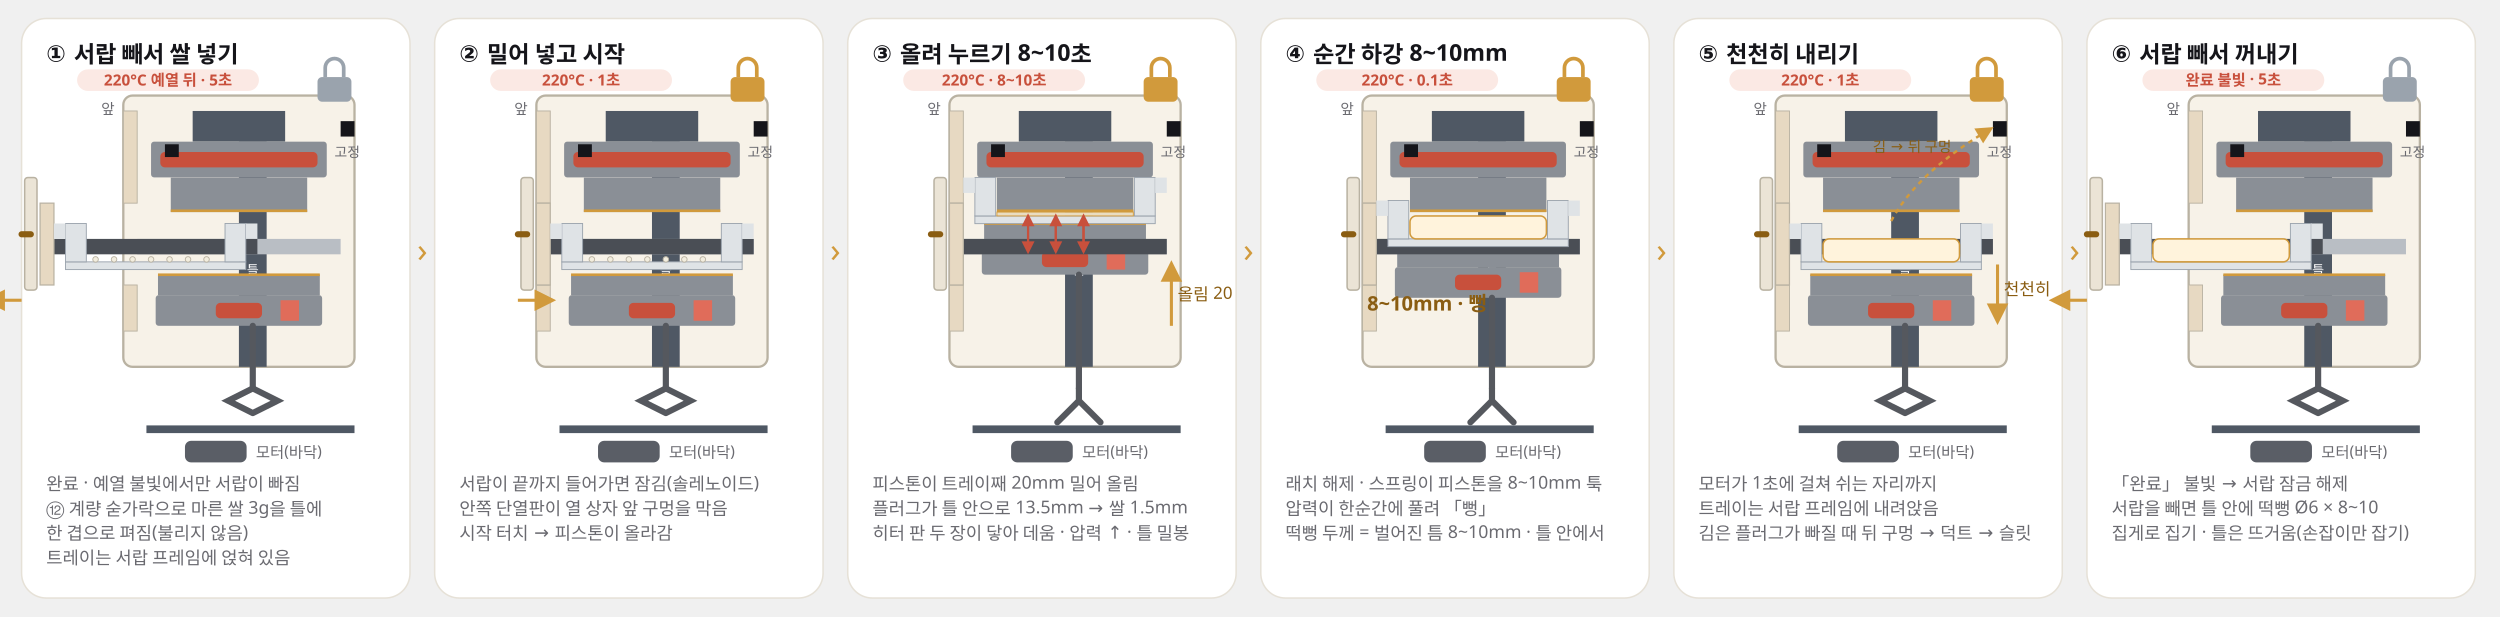
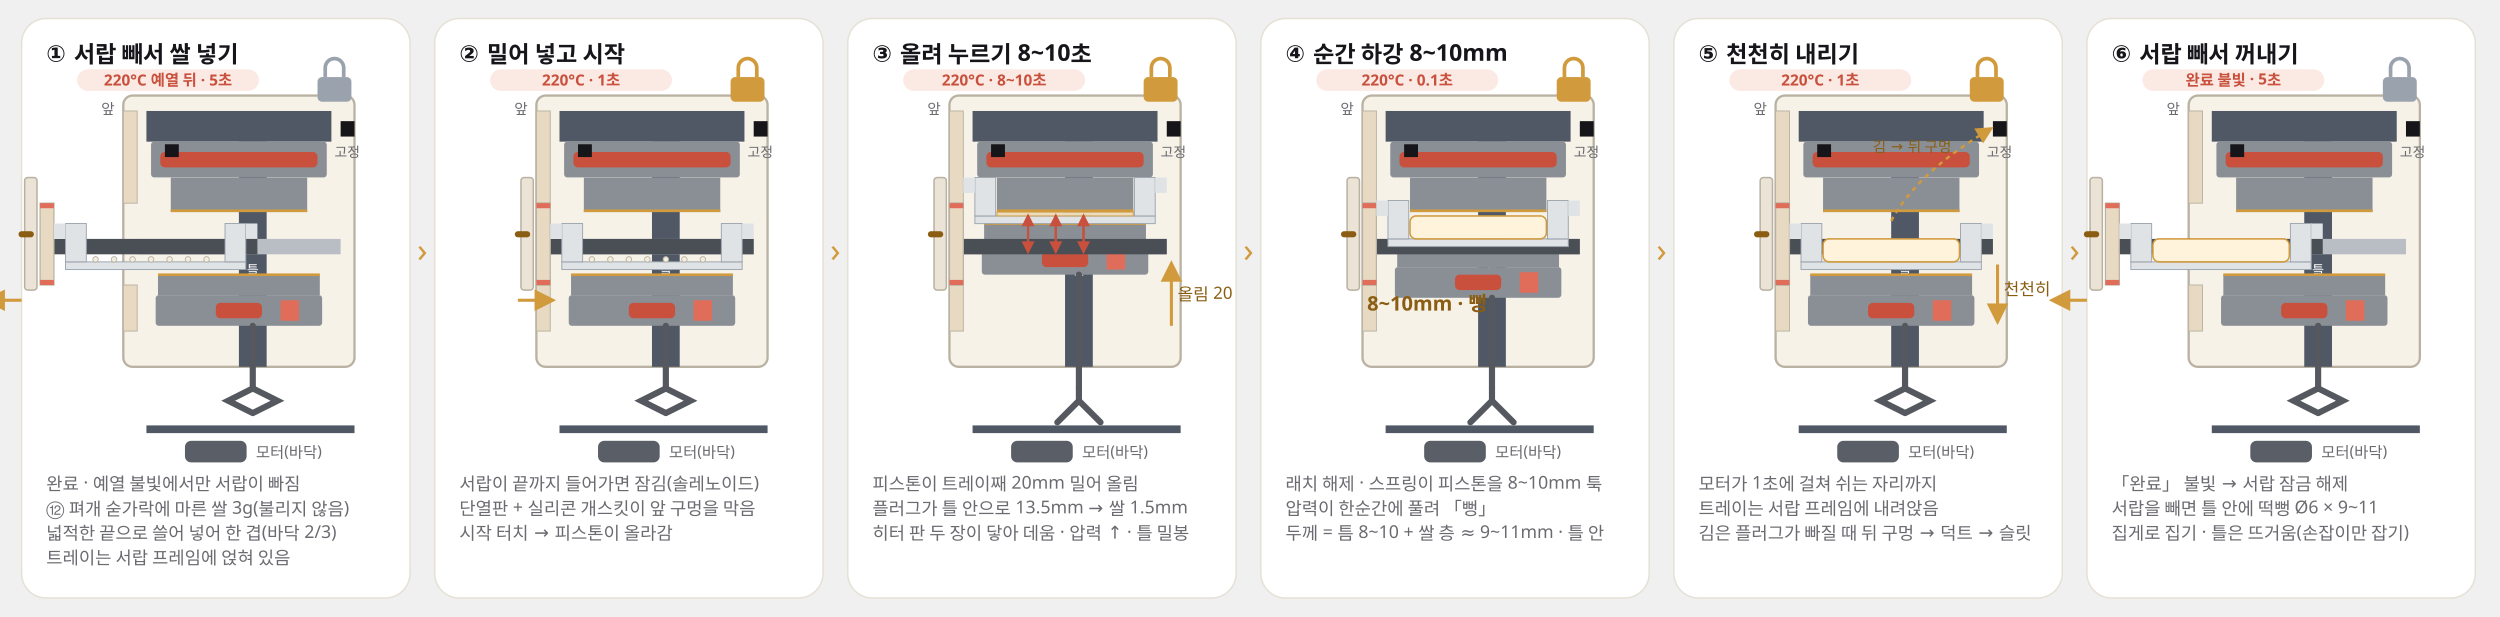
<svg xmlns="http://www.w3.org/2000/svg" viewBox="0 0 1622 400" font-family="NanumSquare, Pretendard, sans-serif">
  <defs>
    <pattern id="hatch" width="7" height="7" patternUnits="userSpaceOnUse" patternTransform="rotate(45)">
      <line x1="0" y1="0" x2="0" y2="7" stroke="#8a5d12" stroke-width="1.1" opacity=".55" />
    </pattern>
    <linearGradient id="glassT" x1="0" y1="0" x2="1" y2="1">
      <stop offset="0" stop-color="#3a3a40" />
      <stop offset=".5" stop-color="#101014" />
      <stop offset="1" stop-color="#2c2c32" />
    </linearGradient>
    <marker id="arr" viewBox="0 0 10 10" refX="8" refY="5" markerWidth="7" markerHeight="7" orient="auto-start-reverse">
      <path d="M0,0 L10,5 L0,10 z" fill="#d19a3c" />
    </marker>
    <marker id="arrg" viewBox="0 0 10 10" refX="8" refY="5" markerWidth="6" markerHeight="6" orient="auto-start-reverse">
      <path d="M0,0 L10,5 L0,10 z" fill="#6a6a70" />
    </marker>
    <marker id="arrh" viewBox="0 0 10 10" refX="8" refY="5" markerWidth="6" markerHeight="6" orient="auto-start-reverse">
      <path d="M0,0 L10,5 L0,10 z" fill="#c8503c" />
    </marker>
  </defs>
  <g transform="translate(14,0)">
    <rect x="0" y="12" width="252" height="376" rx="16" fill="#fff" stroke="#e6e1d7" />
    <text x="16" y="40" font-size="15" font-weight="800" fill="#15151a">① 서랍 빼서 쌀 넣기</text>
    <rect x="36" y="45" width="118" height="14" rx="7" fill="#fbe9e4" />
    <text x="95" y="55.5" font-size="10" font-weight="800" fill="#c8503c" text-anchor="middle">220°C 예열 뒤 · 5초</text>
    <g transform="translate(0,0)">
      <rect x="66" y="62" width="150" height="176" rx="6" fill="#f7f2e8" stroke="#b9b2a2" stroke-width="1.5" />
      <rect x="192" y="50" width="22" height="16" rx="3" fill="#9aa3ad" />
      <path d="M197 50 v-6 a6 6 0 0 1 12 0 v6" fill="none" stroke="#9aa3ad" stroke-width="2.4" />
      <text x="56" y="74" font-size="9.5" fill="#6a6a70" text-anchor="middle">앞</text>
      <rect x="66.0" y="72.0" width="9.0" height="59.8" fill="#e7d9c2" stroke="#b9b2a2" stroke-width=".6" />
      <rect x="66.0" y="184.9" width="9.0" height="29.9" fill="#e7d9c2" stroke="#b9b2a2" stroke-width=".6" />
      <rect x="207.0" y="78.6" width="9.0" height="10.0" fill="#15151a" />
      <rect x="141.0" y="91.9" width="18.0" height="146.1" fill="#4f5864" />
-       <rect x="111.0" y="72.0" width="60.0" height="19.9" fill="#4f5864" />
+       <rect x="81.0" y="72.0" width="120.0" height="19.9" fill="#4f5864" />
      <text x="150.0" y="178.2" font-size="8.5" fill="#fff" text-anchor="middle">틀</text>
      <rect x="84.0" y="91.9" width="114.0" height="23.2" fill="#8a8f96" rx="2" />
      <rect x="90.0" y="98.6" width="102.0" height="10.0" fill="#c8503c" rx="3" />
      <rect x="96.8" y="115.2" width="88.5" height="22.4" fill="#8a8f96" />
      <rect x="96.8" y="135.9" width="88.5" height="1.7" fill="#d19a3c" />
      <rect x="93.0" y="93.6" width="9.0" height="8.3" fill="#15151a" />
      <text x="203.0" y="101.9" font-size="9" fill="#6a6a70">고정</text>
      <rect x="75.0" y="155.0" width="132.0" height="10.0" fill="#b9bec4" />
      <rect x="87.0" y="191.5" width="108.0" height="19.9" fill="#8a8f96" rx="2" />
      <rect x="126.0" y="196.5" width="30.0" height="10.0" fill="#c8503c" rx="3" />
      <rect x="88.5" y="178.2" width="105.0" height="13.3" fill="#8a8f96" />
      <rect x="88.5" y="177.4" width="105.0" height="1.7" fill="#d19a3c" />
      <rect x="168.0" y="194.8" width="12.0" height="13.3" fill="#e06c5a" />
      <rect x="21.0" y="155.0" width="132.0" height="10.0" fill="#4a4e55" />
      <rect x="12.0" y="131.8" width="9.0" height="53.1" fill="#e7d9c2" stroke="#b9b2a2" stroke-width=".8" />
+       <rect x="12.0" y="131.8" width="9.0" height="3.3" fill="#e06c5a" />
+       <rect x="12.0" y="181.6" width="9.0" height="3.3" fill="#e06c5a" />
      <rect x="2.0" y="115.2" width="8" height="73.0" rx="2" fill="#ebe4d6" stroke="#b9b2a2" />
      <rect x="-2.0" y="150.0" width="10" height="4" rx="2" fill="#8a5d12" />
      <rect x="28.5" y="169.9" width="117.0" height="5.0" fill="#dfe3e6" stroke="#9aa3ad" stroke-width=".6" />
      <rect x="132.0" y="145.0" width="13.5" height="24.9" fill="#dfe3e6" stroke="#9aa3ad" stroke-width=".6" />
      <rect x="28.5" y="145.0" width="13.5" height="24.9" fill="#dfe3e6" stroke="#9aa3ad" stroke-width=".6" />
      <rect x="145.5" y="145.0" width="7.5" height="10.0" fill="#dfe3e6" />
      <rect x="21.0" y="145.0" width="7.5" height="10.0" fill="#dfe3e6" />
      <circle cx="48.0" cy="168.3" r="1.8" fill="#f3eedf" stroke="#b9b2a2" stroke-width=".6" />
      <circle cx="60.0" cy="168.3" r="1.8" fill="#f3eedf" stroke="#b9b2a2" stroke-width=".6" />
      <circle cx="72.0" cy="168.3" r="1.8" fill="#f3eedf" stroke="#b9b2a2" stroke-width=".6" />
      <circle cx="84.0" cy="168.3" r="1.8" fill="#f3eedf" stroke="#b9b2a2" stroke-width=".6" />
      <circle cx="96.0" cy="168.3" r="1.8" fill="#f3eedf" stroke="#b9b2a2" stroke-width=".6" />
      <circle cx="108.0" cy="168.3" r="1.8" fill="#f3eedf" stroke="#b9b2a2" stroke-width=".6" />
      <circle cx="120.0" cy="168.3" r="1.8" fill="#f3eedf" stroke="#b9b2a2" stroke-width=".6" />
      <line x1="0.0" y1="194.8" x2="-22.0" y2="194.8" stroke="#d19a3c" stroke-width="2" marker-end="url(#arr)" />
      <line x1="150.0" y1="211.4" x2="150.0" y2="252" stroke="#55585e" stroke-width="4" stroke-linecap="round" />
      <path d="M150.0 252 l-16 8 l16 8 M150.0 252 l16 8 l-16 8" fill="none" stroke="#55585e" stroke-width="4" stroke-linecap="round" />
      <rect x="81.0" y="276" width="135.0" height="5" fill="#4f5864" />
      <rect x="106" y="286" width="40" height="14" rx="4" fill="#5a5e66" />
      <text x="152" y="297" font-size="10" fill="#6a6a70">모터(바닥)</text>
    </g>
    <text x="16" y="318" font-size="11.5" fill="#6a6a70">완료 · 예열 불빛에서만 서랍이 빠짐</text>
-     <text x="16" y="334" font-size="11.5" fill="#6a6a70">⑫ 계량 숟가락으로 마른 쌀 3g을 틀에</text>
-     <text x="16" y="350" font-size="11.5" fill="#6a6a70">한 겹으로 펴짐(불리지 않음)</text>
+     <text x="16" y="334" font-size="11.5" fill="#6a6a70">⑫ 펴개 숟가락에 마른 쌀 3g(불리지 않음)</text>
+     <text x="16" y="350" font-size="11.5" fill="#6a6a70">넓적한 끝으로 쓸어 넣어 한 겹(바닥 2/3)</text>
    <text x="16" y="366" font-size="11.5" fill="#6a6a70">트레이는 서랍 프레임에 얹혀 있음</text>
  </g>
  <text x="274" y="170" font-size="22" fill="#d19a3c" text-anchor="middle">›</text>
  <g transform="translate(282,0)">
    <rect x="0" y="12" width="252" height="376" rx="16" fill="#fff" stroke="#e6e1d7" />
    <text x="16" y="40" font-size="15" font-weight="800" fill="#15151a">② 밀어 넣고 시작</text>
    <rect x="36" y="45" width="118" height="14" rx="7" fill="#fbe9e4" />
    <text x="95" y="55.5" font-size="10" font-weight="800" fill="#c8503c" text-anchor="middle">220°C · 1초</text>
    <g transform="translate(0,0)">
      <rect x="66" y="62" width="150" height="176" rx="6" fill="#f7f2e8" stroke="#b9b2a2" stroke-width="1.5" />
      <rect x="192" y="50" width="22" height="16" rx="3" fill="#d19a3c" />
      <path d="M197 50 v-6 a6 6 0 0 1 12 0 v6" fill="none" stroke="#d19a3c" stroke-width="2.4" />
      <text x="56" y="74" font-size="9.5" fill="#6a6a70" text-anchor="middle">앞</text>
      <rect x="66.0" y="72.0" width="9.0" height="59.8" fill="#e7d9c2" stroke="#b9b2a2" stroke-width=".6" />
      <rect x="66.0" y="184.9" width="9.0" height="29.9" fill="#e7d9c2" stroke="#b9b2a2" stroke-width=".6" />
      <rect x="207.0" y="78.6" width="9.0" height="10.0" fill="#15151a" />
      <rect x="141.0" y="91.9" width="18.0" height="146.1" fill="#4f5864" />
-       <rect x="111.0" y="72.0" width="60.0" height="19.9" fill="#4f5864" />
+       <rect x="81.0" y="72.0" width="120.0" height="19.9" fill="#4f5864" />
      <text x="150.0" y="178.2" font-size="8.5" fill="#fff" text-anchor="middle">틀</text>
      <rect x="84.0" y="91.9" width="114.0" height="23.2" fill="#8a8f96" rx="2" />
      <rect x="90.0" y="98.6" width="102.0" height="10.0" fill="#c8503c" rx="3" />
      <rect x="96.8" y="115.2" width="88.5" height="22.4" fill="#8a8f96" />
      <rect x="96.8" y="135.9" width="88.5" height="1.7" fill="#d19a3c" />
      <rect x="93.0" y="93.6" width="9.0" height="8.3" fill="#15151a" />
      <text x="203.0" y="101.9" font-size="9" fill="#6a6a70">고정</text>
      <rect x="75.0" y="155.0" width="132.0" height="10.0" fill="#b9bec4" />
      <rect x="87.0" y="191.5" width="108.0" height="19.9" fill="#8a8f96" rx="2" />
      <rect x="126.0" y="196.5" width="30.0" height="10.0" fill="#c8503c" rx="3" />
      <rect x="88.5" y="178.2" width="105.0" height="13.3" fill="#8a8f96" />
      <rect x="88.5" y="177.4" width="105.0" height="1.7" fill="#d19a3c" />
      <rect x="168.0" y="194.8" width="12.0" height="13.3" fill="#e06c5a" />
      <rect x="75.0" y="155.0" width="132.0" height="10.0" fill="#4a4e55" />
      <rect x="66.0" y="131.8" width="9.0" height="53.1" fill="#e7d9c2" stroke="#b9b2a2" stroke-width=".8" />
+       <rect x="66.0" y="131.8" width="9.0" height="3.3" fill="#e06c5a" />
+       <rect x="66.0" y="181.6" width="9.0" height="3.3" fill="#e06c5a" />
      <rect x="56.0" y="115.2" width="8" height="73.0" rx="2" fill="#ebe4d6" stroke="#b9b2a2" />
      <rect x="52.0" y="150.0" width="10" height="4" rx="2" fill="#8a5d12" />
      <rect x="82.5" y="169.9" width="117.0" height="5.0" fill="#dfe3e6" stroke="#9aa3ad" stroke-width=".6" />
      <rect x="186.0" y="145.0" width="13.5" height="24.9" fill="#dfe3e6" stroke="#9aa3ad" stroke-width=".6" />
      <rect x="82.5" y="145.0" width="13.5" height="24.9" fill="#dfe3e6" stroke="#9aa3ad" stroke-width=".6" />
      <rect x="199.5" y="145.0" width="7.5" height="10.0" fill="#dfe3e6" />
      <rect x="75.0" y="145.0" width="7.5" height="10.0" fill="#dfe3e6" />
      <circle cx="102.0" cy="168.3" r="1.8" fill="#f3eedf" stroke="#b9b2a2" stroke-width=".6" />
      <circle cx="114.0" cy="168.3" r="1.8" fill="#f3eedf" stroke="#b9b2a2" stroke-width=".6" />
      <circle cx="126.0" cy="168.3" r="1.8" fill="#f3eedf" stroke="#b9b2a2" stroke-width=".6" />
      <circle cx="138.0" cy="168.3" r="1.8" fill="#f3eedf" stroke="#b9b2a2" stroke-width=".6" />
      <circle cx="150.0" cy="168.3" r="1.8" fill="#f3eedf" stroke="#b9b2a2" stroke-width=".6" />
      <circle cx="162.0" cy="168.3" r="1.8" fill="#f3eedf" stroke="#b9b2a2" stroke-width=".6" />
      <circle cx="174.0" cy="168.3" r="1.8" fill="#f3eedf" stroke="#b9b2a2" stroke-width=".6" />
      <line x1="54.0" y1="194.8" x2="76.0" y2="194.8" stroke="#d19a3c" stroke-width="2" marker-end="url(#arr)" />
      <line x1="150.0" y1="211.4" x2="150.0" y2="252" stroke="#55585e" stroke-width="4" stroke-linecap="round" />
      <path d="M150.0 252 l-16 8 l16 8 M150.0 252 l16 8 l-16 8" fill="none" stroke="#55585e" stroke-width="4" stroke-linecap="round" />
      <rect x="81.0" y="276" width="135.0" height="5" fill="#4f5864" />
      <rect x="106" y="286" width="40" height="14" rx="4" fill="#5a5e66" />
      <text x="152" y="297" font-size="10" fill="#6a6a70">모터(바닥)</text>
    </g>
    <text x="16" y="318" font-size="11.5" fill="#6a6a70">서랍이 끝까지 들어가면 잠김(솔레노이드)</text>
-     <text x="16" y="334" font-size="11.5" fill="#6a6a70">안쪽 단열판이 열 상자 앞 구멍을 막음</text>
+     <text x="16" y="334" font-size="11.5" fill="#6a6a70">단열판 + 실리콘 개스킷이 앞 구멍을 막음</text>
    <text x="16" y="350" font-size="11.5" fill="#6a6a70">시작 터치 → 피스톤이 올라감</text>
  </g>
  <text x="542" y="170" font-size="22" fill="#d19a3c" text-anchor="middle">›</text>
  <g transform="translate(550,0)">
    <rect x="0" y="12" width="252" height="376" rx="16" fill="#fff" stroke="#e6e1d7" />
    <text x="16" y="40" font-size="15" font-weight="800" fill="#15151a">③ 올려 누르기 8~10초</text>
    <rect x="36" y="45" width="118" height="14" rx="7" fill="#fbe9e4" />
    <text x="95" y="55.5" font-size="10" font-weight="800" fill="#c8503c" text-anchor="middle">220°C · 8~10초</text>
    <g transform="translate(0,0)">
      <rect x="66" y="62" width="150" height="176" rx="6" fill="#f7f2e8" stroke="#b9b2a2" stroke-width="1.5" />
      <rect x="192" y="50" width="22" height="16" rx="3" fill="#d19a3c" />
      <path d="M197 50 v-6 a6 6 0 0 1 12 0 v6" fill="none" stroke="#d19a3c" stroke-width="2.4" />
      <text x="56" y="74" font-size="9.5" fill="#6a6a70" text-anchor="middle">앞</text>
      <rect x="66.0" y="72.0" width="9.0" height="59.8" fill="#e7d9c2" stroke="#b9b2a2" stroke-width=".6" />
      <rect x="66.0" y="184.9" width="9.0" height="29.9" fill="#e7d9c2" stroke="#b9b2a2" stroke-width=".6" />
      <rect x="207.0" y="78.6" width="9.0" height="10.0" fill="#15151a" />
      <rect x="141.0" y="91.9" width="18.0" height="146.1" fill="#4f5864" />
-       <rect x="111.0" y="72.0" width="60.0" height="19.9" fill="#4f5864" />
+       <rect x="81.0" y="72.0" width="120.0" height="19.9" fill="#4f5864" />
      <text x="150.0" y="178.2" font-size="8.5" fill="#fff" text-anchor="middle">틀</text>
      <rect x="84.0" y="91.9" width="114.0" height="23.2" fill="#8a8f96" rx="2" />
      <rect x="90.0" y="98.6" width="102.0" height="10.0" fill="#c8503c" rx="3" />
      <rect x="96.8" y="115.2" width="88.5" height="22.4" fill="#8a8f96" />
      <rect x="96.8" y="135.9" width="88.5" height="1.7" fill="#d19a3c" />
      <rect x="93.0" y="93.6" width="9.0" height="8.3" fill="#15151a" />
      <text x="203.0" y="101.9" font-size="9" fill="#6a6a70">고정</text>
      <rect x="75.0" y="155.0" width="132.0" height="10.0" fill="#b9bec4" />
      <rect x="87.0" y="158.3" width="108.0" height="19.9" fill="#8a8f96" rx="2" />
      <rect x="126.0" y="163.3" width="30.0" height="10.0" fill="#c8503c" rx="3" />
      <rect x="88.5" y="145.0" width="105.0" height="13.3" fill="#8a8f96" />
      <rect x="88.5" y="144.2" width="105.0" height="1.7" fill="#d19a3c" />
      <rect x="168.0" y="161.6" width="12.0" height="13.3" fill="#e06c5a" />
      <rect x="75.0" y="155.0" width="132.0" height="10.0" fill="#4a4e55" />
      <rect x="66.0" y="131.8" width="9.0" height="53.1" fill="#e7d9c2" stroke="#b9b2a2" stroke-width=".8" />
+       <rect x="66.0" y="131.8" width="9.0" height="3.3" fill="#e06c5a" />
+       <rect x="66.0" y="181.6" width="9.0" height="3.3" fill="#e06c5a" />
      <rect x="56.0" y="115.2" width="8" height="73.0" rx="2" fill="#ebe4d6" stroke="#b9b2a2" />
      <rect x="52.0" y="150.0" width="10" height="4" rx="2" fill="#8a5d12" />
      <rect x="82.5" y="140.1" width="117.0" height="5.0" fill="#dfe3e6" stroke="#9aa3ad" stroke-width=".6" />
      <rect x="186.0" y="115.2" width="13.5" height="24.9" fill="#dfe3e6" stroke="#9aa3ad" stroke-width=".6" />
      <rect x="82.5" y="115.2" width="13.5" height="24.9" fill="#dfe3e6" stroke="#9aa3ad" stroke-width=".6" />
      <rect x="199.5" y="115.2" width="7.5" height="10.0" fill="#dfe3e6" />
      <rect x="75.0" y="115.2" width="7.5" height="10.0" fill="#dfe3e6" />
      <rect x="96.8" y="137.6" width="88.5" height="2.5" fill="#e9dcc0" stroke="#d19a3c" stroke-width=".6" />
      <line x1="117.0" y1="145.0" x2="117.0" y2="163.3" stroke="#c8503c" stroke-width="1.4" marker-end="url(#arrh)" />
      <line x1="117.0" y1="158.3" x2="117.0" y2="140.1" stroke="#c8503c" stroke-width="1.4" marker-end="url(#arrh)" />
      <line x1="135.0" y1="145.0" x2="135.0" y2="163.3" stroke="#c8503c" stroke-width="1.4" marker-end="url(#arrh)" />
      <line x1="135.0" y1="158.3" x2="135.0" y2="140.1" stroke="#c8503c" stroke-width="1.4" marker-end="url(#arrh)" />
      <line x1="153.0" y1="145.0" x2="153.0" y2="163.3" stroke="#c8503c" stroke-width="1.4" marker-end="url(#arrh)" />
      <line x1="153.0" y1="158.3" x2="153.0" y2="140.1" stroke="#c8503c" stroke-width="1.4" marker-end="url(#arrh)" />
      <line x1="150.0" y1="178.2" x2="150.0" y2="252" stroke="#55585e" stroke-width="4" stroke-linecap="round" />
      <path d="M150.0 252 v8 M150.0 260 l-14 14 M150.0 260 l14 14" fill="none" stroke="#55585e" stroke-width="4" stroke-linecap="round" />
      <rect x="81.0" y="276" width="135.0" height="5" fill="#4f5864" />
      <rect x="106" y="286" width="40" height="14" rx="4" fill="#5a5e66" />
      <text x="152" y="297" font-size="10" fill="#6a6a70">모터(바닥)</text>
    </g>
    <line x1="210.0" y1="211.4" x2="210.0" y2="171.6" stroke="#d19a3c" stroke-width="2" marker-end="url(#arr)" />
    <text x="214.0" y="194.8" font-size="11" fill="#8a5d12">올림 20</text>
    <text x="16" y="318" font-size="11.5" fill="#6a6a70">피스톤이 트레이째 20mm 밀어 올림</text>
    <text x="16" y="334" font-size="11.5" fill="#6a6a70">플러그가 틀 안으로 13.5mm → 쌀 1.5mm</text>
    <text x="16" y="350" font-size="11.5" fill="#6a6a70">히터 판 두 장이 닿아 데움 · 압력 ↑ · 틀 밀봉</text>
  </g>
  <text x="810" y="170" font-size="22" fill="#d19a3c" text-anchor="middle">›</text>
  <g transform="translate(818,0)">
    <rect x="0" y="12" width="252" height="376" rx="16" fill="#fff" stroke="#e6e1d7" />
    <text x="16" y="40" font-size="15" font-weight="800" fill="#15151a">④ 순간 하강 8~10mm</text>
    <rect x="36" y="45" width="118" height="14" rx="7" fill="#fbe9e4" />
    <text x="95" y="55.5" font-size="10" font-weight="800" fill="#c8503c" text-anchor="middle">220°C · 0.1초</text>
    <g transform="translate(0,0)">
      <rect x="66" y="62" width="150" height="176" rx="6" fill="#f7f2e8" stroke="#b9b2a2" stroke-width="1.5" />
      <rect x="192" y="50" width="22" height="16" rx="3" fill="#d19a3c" />
      <path d="M197 50 v-6 a6 6 0 0 1 12 0 v6" fill="none" stroke="#d19a3c" stroke-width="2.4" />
      <text x="56" y="74" font-size="9.5" fill="#6a6a70" text-anchor="middle">앞</text>
      <rect x="66.0" y="72.0" width="9.0" height="59.8" fill="#e7d9c2" stroke="#b9b2a2" stroke-width=".6" />
      <rect x="66.0" y="184.9" width="9.0" height="29.9" fill="#e7d9c2" stroke="#b9b2a2" stroke-width=".6" />
      <rect x="207.0" y="78.6" width="9.0" height="10.0" fill="#15151a" />
      <rect x="141.0" y="91.9" width="18.0" height="146.1" fill="#4f5864" />
-       <rect x="111.0" y="72.0" width="60.0" height="19.9" fill="#4f5864" />
+       <rect x="81.0" y="72.0" width="120.0" height="19.9" fill="#4f5864" />
      <text x="150.0" y="178.2" font-size="8.5" fill="#fff" text-anchor="middle">틀</text>
      <rect x="84.0" y="91.9" width="114.0" height="23.2" fill="#8a8f96" rx="2" />
      <rect x="90.0" y="98.6" width="102.0" height="10.0" fill="#c8503c" rx="3" />
      <rect x="96.8" y="115.2" width="88.5" height="22.4" fill="#8a8f96" />
      <rect x="96.8" y="135.9" width="88.5" height="1.7" fill="#d19a3c" />
      <rect x="93.0" y="93.6" width="9.0" height="8.3" fill="#15151a" />
      <text x="203.0" y="101.9" font-size="9" fill="#6a6a70">고정</text>
      <rect x="75.0" y="155.0" width="132.0" height="10.0" fill="#b9bec4" />
      <rect x="87.0" y="173.3" width="108.0" height="19.9" fill="#8a8f96" rx="2" />
      <rect x="126.0" y="178.2" width="30.0" height="10.0" fill="#c8503c" rx="3" />
      <rect x="88.5" y="160.0" width="105.0" height="13.3" fill="#8a8f96" />
      <rect x="88.5" y="159.2" width="105.0" height="1.7" fill="#d19a3c" />
      <rect x="168.0" y="176.6" width="12.0" height="13.3" fill="#e06c5a" />
      <rect x="75.0" y="155.0" width="132.0" height="10.0" fill="#4a4e55" />
      <rect x="66.0" y="131.8" width="9.0" height="53.1" fill="#e7d9c2" stroke="#b9b2a2" stroke-width=".8" />
+       <rect x="66.0" y="131.8" width="9.0" height="3.3" fill="#e06c5a" />
+       <rect x="66.0" y="181.6" width="9.0" height="3.3" fill="#e06c5a" />
      <rect x="56.0" y="115.2" width="8" height="73.0" rx="2" fill="#ebe4d6" stroke="#b9b2a2" />
      <rect x="52.0" y="150.0" width="10" height="4" rx="2" fill="#8a5d12" />
      <rect x="82.5" y="155.0" width="117.0" height="5.0" fill="#dfe3e6" stroke="#9aa3ad" stroke-width=".6" />
      <rect x="186.0" y="130.1" width="13.5" height="24.9" fill="#dfe3e6" stroke="#9aa3ad" stroke-width=".6" />
      <rect x="82.5" y="130.1" width="13.5" height="24.9" fill="#dfe3e6" stroke="#9aa3ad" stroke-width=".6" />
      <rect x="199.5" y="130.1" width="7.5" height="10.0" fill="#dfe3e6" />
      <rect x="75.0" y="130.1" width="7.5" height="10.0" fill="#dfe3e6" />
      <rect x="96.8" y="140.1" width="88.5" height="14.9" fill="#fff3dc" rx="4" stroke="#d19a3c" />
      <line x1="150.0" y1="193.2" x2="150.0" y2="252" stroke="#55585e" stroke-width="4" stroke-linecap="round" />
      <path d="M150.0 252 v8 M150.0 260 l-14 14 M150.0 260 l14 14" fill="none" stroke="#55585e" stroke-width="4" stroke-linecap="round" />
      <rect x="81.0" y="276" width="135.0" height="5" fill="#4f5864" />
      <rect x="106" y="286" width="40" height="14" rx="4" fill="#5a5e66" />
      <text x="152" y="297" font-size="10" fill="#6a6a70">모터(바닥)</text>
    </g>
    <text x="69.0" y="201.5" font-size="13" font-weight="800" fill="#8a5d12">8~10mm · 뻥</text>
    <text x="16" y="318" font-size="11.5" fill="#6a6a70">래치 해제 · 스프링이 피스톤을 8~10mm 툭</text>
    <text x="16" y="334" font-size="11.5" fill="#6a6a70">압력이 한순간에 풀려 「뻥」</text>
-     <text x="16" y="350" font-size="11.5" fill="#6a6a70">떡뻥 두께 = 벌어진 틈 8~10mm · 틀 안에서</text>
+     <text x="16" y="350" font-size="11.5" fill="#6a6a70">두께 = 틈 8~10 + 쌀 층 ≈ 9~11mm · 틀 안</text>
  </g>
  <text x="1078" y="170" font-size="22" fill="#d19a3c" text-anchor="middle">›</text>
  <g transform="translate(1086,0)">
    <rect x="0" y="12" width="252" height="376" rx="16" fill="#fff" stroke="#e6e1d7" />
    <text x="16" y="40" font-size="15" font-weight="800" fill="#15151a">⑤ 천천히 내리기</text>
    <rect x="36" y="45" width="118" height="14" rx="7" fill="#fbe9e4" />
    <text x="95" y="55.5" font-size="10" font-weight="800" fill="#c8503c" text-anchor="middle">220°C · 1초</text>
    <g transform="translate(0,0)">
      <rect x="66" y="62" width="150" height="176" rx="6" fill="#f7f2e8" stroke="#b9b2a2" stroke-width="1.5" />
      <rect x="192" y="50" width="22" height="16" rx="3" fill="#d19a3c" />
      <path d="M197 50 v-6 a6 6 0 0 1 12 0 v6" fill="none" stroke="#d19a3c" stroke-width="2.4" />
      <text x="56" y="74" font-size="9.5" fill="#6a6a70" text-anchor="middle">앞</text>
      <rect x="66.0" y="72.0" width="9.0" height="59.8" fill="#e7d9c2" stroke="#b9b2a2" stroke-width=".6" />
      <rect x="66.0" y="184.9" width="9.0" height="29.9" fill="#e7d9c2" stroke="#b9b2a2" stroke-width=".6" />
      <rect x="207.0" y="78.6" width="9.0" height="10.0" fill="#15151a" />
      <rect x="141.0" y="91.9" width="18.0" height="146.1" fill="#4f5864" />
-       <rect x="111.0" y="72.0" width="60.0" height="19.9" fill="#4f5864" />
+       <rect x="81.0" y="72.0" width="120.0" height="19.9" fill="#4f5864" />
      <text x="150.0" y="178.2" font-size="8.5" fill="#fff" text-anchor="middle">틀</text>
      <rect x="84.0" y="91.9" width="114.0" height="23.2" fill="#8a8f96" rx="2" />
      <rect x="90.0" y="98.6" width="102.0" height="10.0" fill="#c8503c" rx="3" />
      <rect x="96.8" y="115.2" width="88.5" height="22.4" fill="#8a8f96" />
      <rect x="96.8" y="135.9" width="88.5" height="1.7" fill="#d19a3c" />
      <rect x="93.0" y="93.6" width="9.0" height="8.3" fill="#15151a" />
      <text x="203.0" y="101.9" font-size="9" fill="#6a6a70">고정</text>
      <rect x="75.0" y="155.0" width="132.0" height="10.0" fill="#b9bec4" />
      <rect x="87.0" y="191.5" width="108.0" height="19.9" fill="#8a8f96" rx="2" />
      <rect x="126.0" y="196.5" width="30.0" height="10.0" fill="#c8503c" rx="3" />
      <rect x="88.5" y="178.2" width="105.0" height="13.3" fill="#8a8f96" />
      <rect x="88.5" y="177.4" width="105.0" height="1.7" fill="#d19a3c" />
      <rect x="168.0" y="194.8" width="12.0" height="13.3" fill="#e06c5a" />
      <rect x="75.0" y="155.0" width="132.0" height="10.0" fill="#4a4e55" />
      <rect x="66.0" y="131.8" width="9.0" height="53.1" fill="#e7d9c2" stroke="#b9b2a2" stroke-width=".8" />
+       <rect x="66.0" y="131.8" width="9.0" height="3.3" fill="#e06c5a" />
+       <rect x="66.0" y="181.6" width="9.0" height="3.3" fill="#e06c5a" />
      <rect x="56.0" y="115.2" width="8" height="73.0" rx="2" fill="#ebe4d6" stroke="#b9b2a2" />
      <rect x="52.0" y="150.0" width="10" height="4" rx="2" fill="#8a5d12" />
      <rect x="82.5" y="169.9" width="117.0" height="5.0" fill="#dfe3e6" stroke="#9aa3ad" stroke-width=".6" />
      <rect x="186.0" y="145.0" width="13.5" height="24.9" fill="#dfe3e6" stroke="#9aa3ad" stroke-width=".6" />
      <rect x="82.5" y="145.0" width="13.5" height="24.9" fill="#dfe3e6" stroke="#9aa3ad" stroke-width=".6" />
      <rect x="199.5" y="145.0" width="7.5" height="10.0" fill="#dfe3e6" />
      <rect x="75.0" y="145.0" width="7.5" height="10.0" fill="#dfe3e6" />
      <rect x="96.8" y="155.0" width="88.5" height="14.9" fill="#fff3dc" rx="4" stroke="#d19a3c" />
      <path d="M141.0 143.4 C 156.0 115.2, 186.0 95.2, 205.5 83.6" fill="none" stroke="#d19a3c" stroke-width="1.6" stroke-dasharray="3 3" marker-end="url(#arr)" />
      <text x="129.0" y="98.6" font-size="9.5" fill="#8a5d12">김 → 뒤 구멍</text>
      <line x1="150.0" y1="211.4" x2="150.0" y2="252" stroke="#55585e" stroke-width="4" stroke-linecap="round" />
      <path d="M150.0 252 l-16 8 l16 8 M150.0 252 l16 8 l-16 8" fill="none" stroke="#55585e" stroke-width="4" stroke-linecap="round" />
      <rect x="81.0" y="276" width="135.0" height="5" fill="#4f5864" />
      <rect x="106" y="286" width="40" height="14" rx="4" fill="#5a5e66" />
      <text x="152" y="297" font-size="10" fill="#6a6a70">모터(바닥)</text>
    </g>
    <line x1="210.0" y1="171.6" x2="210.0" y2="208.1" stroke="#d19a3c" stroke-width="2" marker-end="url(#arr)" />
    <text x="214.0" y="191.5" font-size="11" fill="#8a5d12">천천히</text>
    <text x="16" y="318" font-size="11.5" fill="#6a6a70">모터가 1초에 걸쳐 쉬는 자리까지</text>
    <text x="16" y="334" font-size="11.5" fill="#6a6a70">트레이는 서랍 프레임에 내려앉음</text>
    <text x="16" y="350" font-size="11.5" fill="#6a6a70">김은 플러그가 빠질 때 뒤 구멍 → 덕트 → 슬릿</text>
  </g>
  <text x="1346" y="170" font-size="22" fill="#d19a3c" text-anchor="middle">›</text>
  <g transform="translate(1354,0)">
    <rect x="0" y="12" width="252" height="376" rx="16" fill="#fff" stroke="#e6e1d7" />
    <text x="16" y="40" font-size="15" font-weight="800" fill="#15151a">⑥ 서랍 빼서 꺼내기</text>
    <rect x="36" y="45" width="118" height="14" rx="7" fill="#fbe9e4" />
    <text x="95" y="55.5" font-size="10" font-weight="800" fill="#c8503c" text-anchor="middle">완료 불빛 · 5초</text>
    <g transform="translate(0,0)">
      <rect x="66" y="62" width="150" height="176" rx="6" fill="#f7f2e8" stroke="#b9b2a2" stroke-width="1.5" />
      <rect x="192" y="50" width="22" height="16" rx="3" fill="#9aa3ad" />
      <path d="M197 50 v-6 a6 6 0 0 1 12 0 v6" fill="none" stroke="#9aa3ad" stroke-width="2.4" />
      <text x="56" y="74" font-size="9.5" fill="#6a6a70" text-anchor="middle">앞</text>
      <rect x="66.0" y="72.0" width="9.0" height="59.8" fill="#e7d9c2" stroke="#b9b2a2" stroke-width=".6" />
      <rect x="66.0" y="184.9" width="9.0" height="29.9" fill="#e7d9c2" stroke="#b9b2a2" stroke-width=".6" />
      <rect x="207.0" y="78.6" width="9.0" height="10.0" fill="#15151a" />
      <rect x="141.0" y="91.9" width="18.0" height="146.1" fill="#4f5864" />
-       <rect x="111.0" y="72.0" width="60.0" height="19.9" fill="#4f5864" />
+       <rect x="81.0" y="72.0" width="120.0" height="19.9" fill="#4f5864" />
      <text x="150.0" y="178.2" font-size="8.5" fill="#fff" text-anchor="middle">틀</text>
      <rect x="84.0" y="91.9" width="114.0" height="23.2" fill="#8a8f96" rx="2" />
      <rect x="90.0" y="98.6" width="102.0" height="10.0" fill="#c8503c" rx="3" />
      <rect x="96.8" y="115.2" width="88.5" height="22.4" fill="#8a8f96" />
      <rect x="96.8" y="135.9" width="88.5" height="1.7" fill="#d19a3c" />
      <rect x="93.0" y="93.6" width="9.0" height="8.3" fill="#15151a" />
      <text x="203.0" y="101.9" font-size="9" fill="#6a6a70">고정</text>
      <rect x="75.0" y="155.0" width="132.0" height="10.0" fill="#b9bec4" />
      <rect x="87.0" y="191.5" width="108.0" height="19.9" fill="#8a8f96" rx="2" />
      <rect x="126.0" y="196.5" width="30.0" height="10.0" fill="#c8503c" rx="3" />
      <rect x="88.5" y="178.2" width="105.0" height="13.3" fill="#8a8f96" />
      <rect x="88.5" y="177.4" width="105.0" height="1.7" fill="#d19a3c" />
      <rect x="168.0" y="194.8" width="12.0" height="13.3" fill="#e06c5a" />
      <rect x="21.0" y="155.0" width="132.0" height="10.0" fill="#4a4e55" />
      <rect x="12.0" y="131.8" width="9.0" height="53.1" fill="#e7d9c2" stroke="#b9b2a2" stroke-width=".8" />
+       <rect x="12.0" y="131.8" width="9.0" height="3.3" fill="#e06c5a" />
+       <rect x="12.0" y="181.6" width="9.0" height="3.3" fill="#e06c5a" />
      <rect x="2.0" y="115.2" width="8" height="73.0" rx="2" fill="#ebe4d6" stroke="#b9b2a2" />
      <rect x="-2.0" y="150.0" width="10" height="4" rx="2" fill="#8a5d12" />
      <rect x="28.5" y="169.9" width="117.0" height="5.0" fill="#dfe3e6" stroke="#9aa3ad" stroke-width=".6" />
      <rect x="132.0" y="145.0" width="13.5" height="24.9" fill="#dfe3e6" stroke="#9aa3ad" stroke-width=".6" />
      <rect x="28.5" y="145.0" width="13.5" height="24.9" fill="#dfe3e6" stroke="#9aa3ad" stroke-width=".6" />
      <rect x="145.5" y="145.0" width="7.5" height="10.0" fill="#dfe3e6" />
      <rect x="21.0" y="145.0" width="7.5" height="10.0" fill="#dfe3e6" />
      <rect x="42.8" y="155.0" width="88.5" height="14.9" fill="#fff3dc" rx="4" stroke="#d19a3c" />
      <line x1="0.0" y1="194.8" x2="-22.0" y2="194.8" stroke="#d19a3c" stroke-width="2" marker-end="url(#arr)" />
      <line x1="150.0" y1="211.4" x2="150.0" y2="252" stroke="#55585e" stroke-width="4" stroke-linecap="round" />
      <path d="M150.0 252 l-16 8 l16 8 M150.0 252 l16 8 l-16 8" fill="none" stroke="#55585e" stroke-width="4" stroke-linecap="round" />
      <rect x="81.0" y="276" width="135.0" height="5" fill="#4f5864" />
      <rect x="106" y="286" width="40" height="14" rx="4" fill="#5a5e66" />
      <text x="152" y="297" font-size="10" fill="#6a6a70">모터(바닥)</text>
    </g>
    <text x="16" y="318" font-size="11.5" fill="#6a6a70">「완료」 불빛 → 서랍 잠금 해제</text>
-     <text x="16" y="334" font-size="11.5" fill="#6a6a70">서랍을 빼면 틀 안에 떡뻥 Ø6 × 8~10</text>
+     <text x="16" y="334" font-size="11.5" fill="#6a6a70">서랍을 빼면 틀 안에 떡뻥 Ø6 × 9~11</text>
    <text x="16" y="350" font-size="11.5" fill="#6a6a70">집게로 집기 · 틀은 뜨거움(손잡이만 잡기)</text>
  </g>
</svg>
